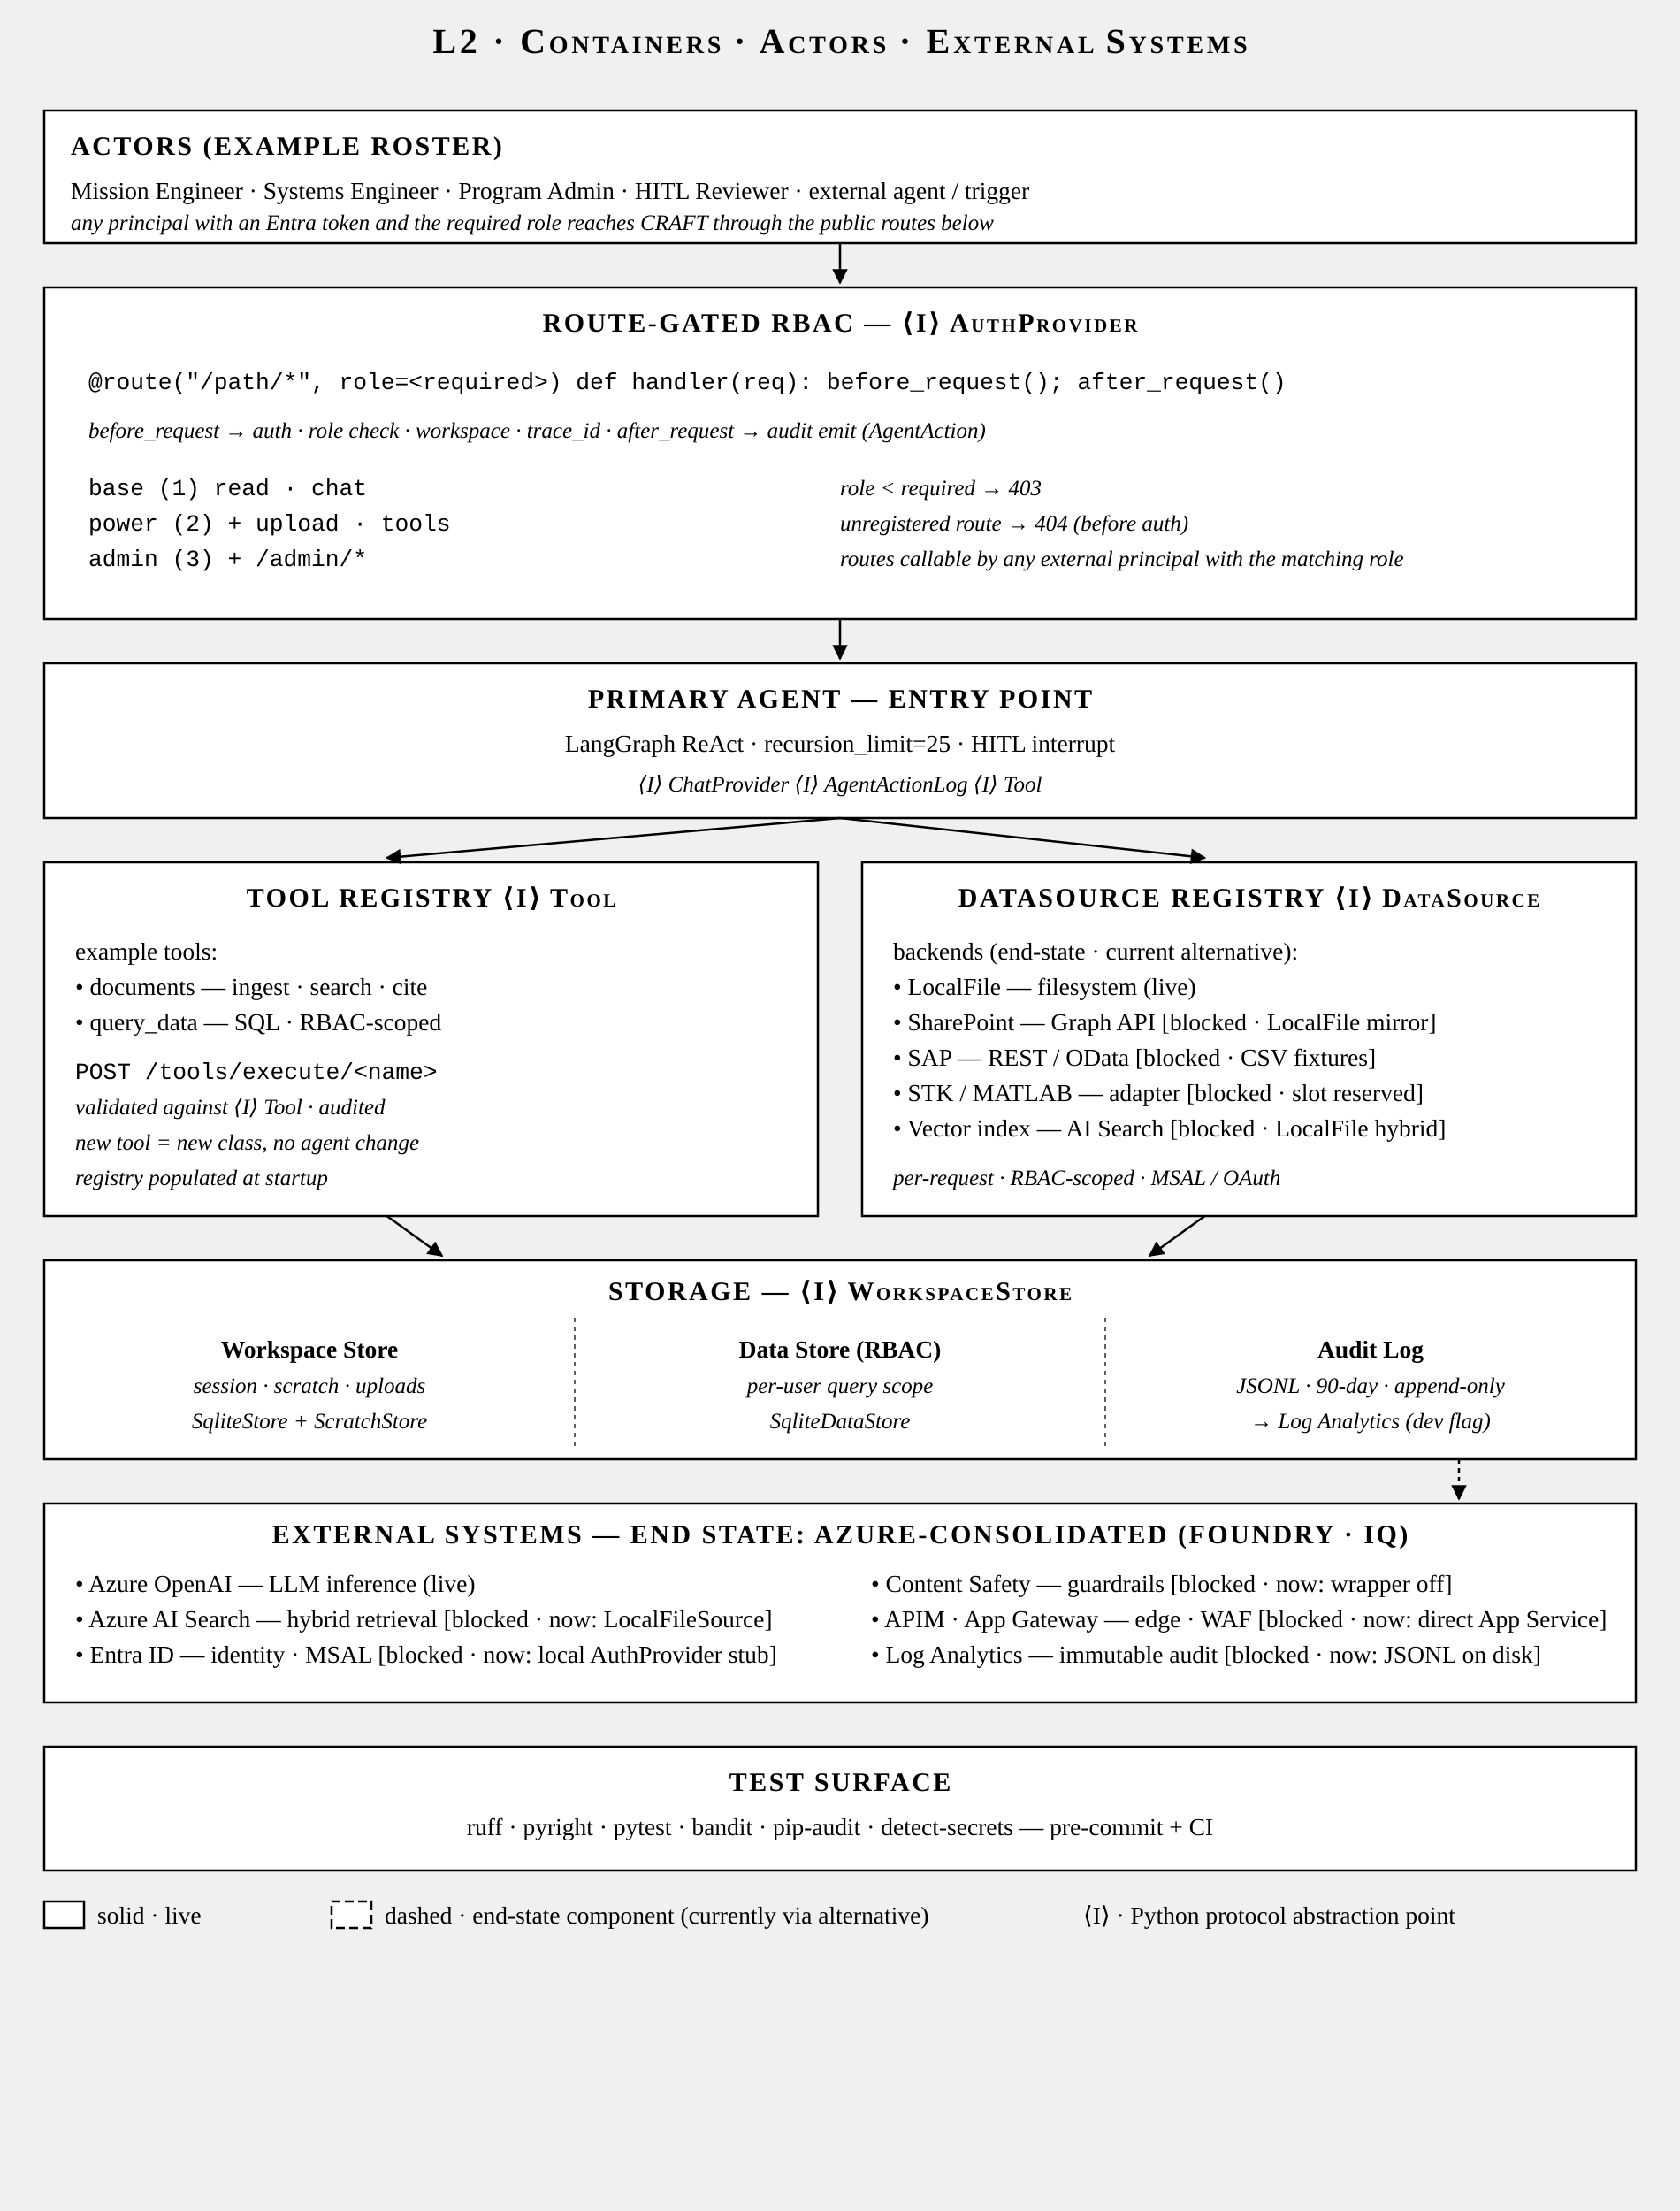
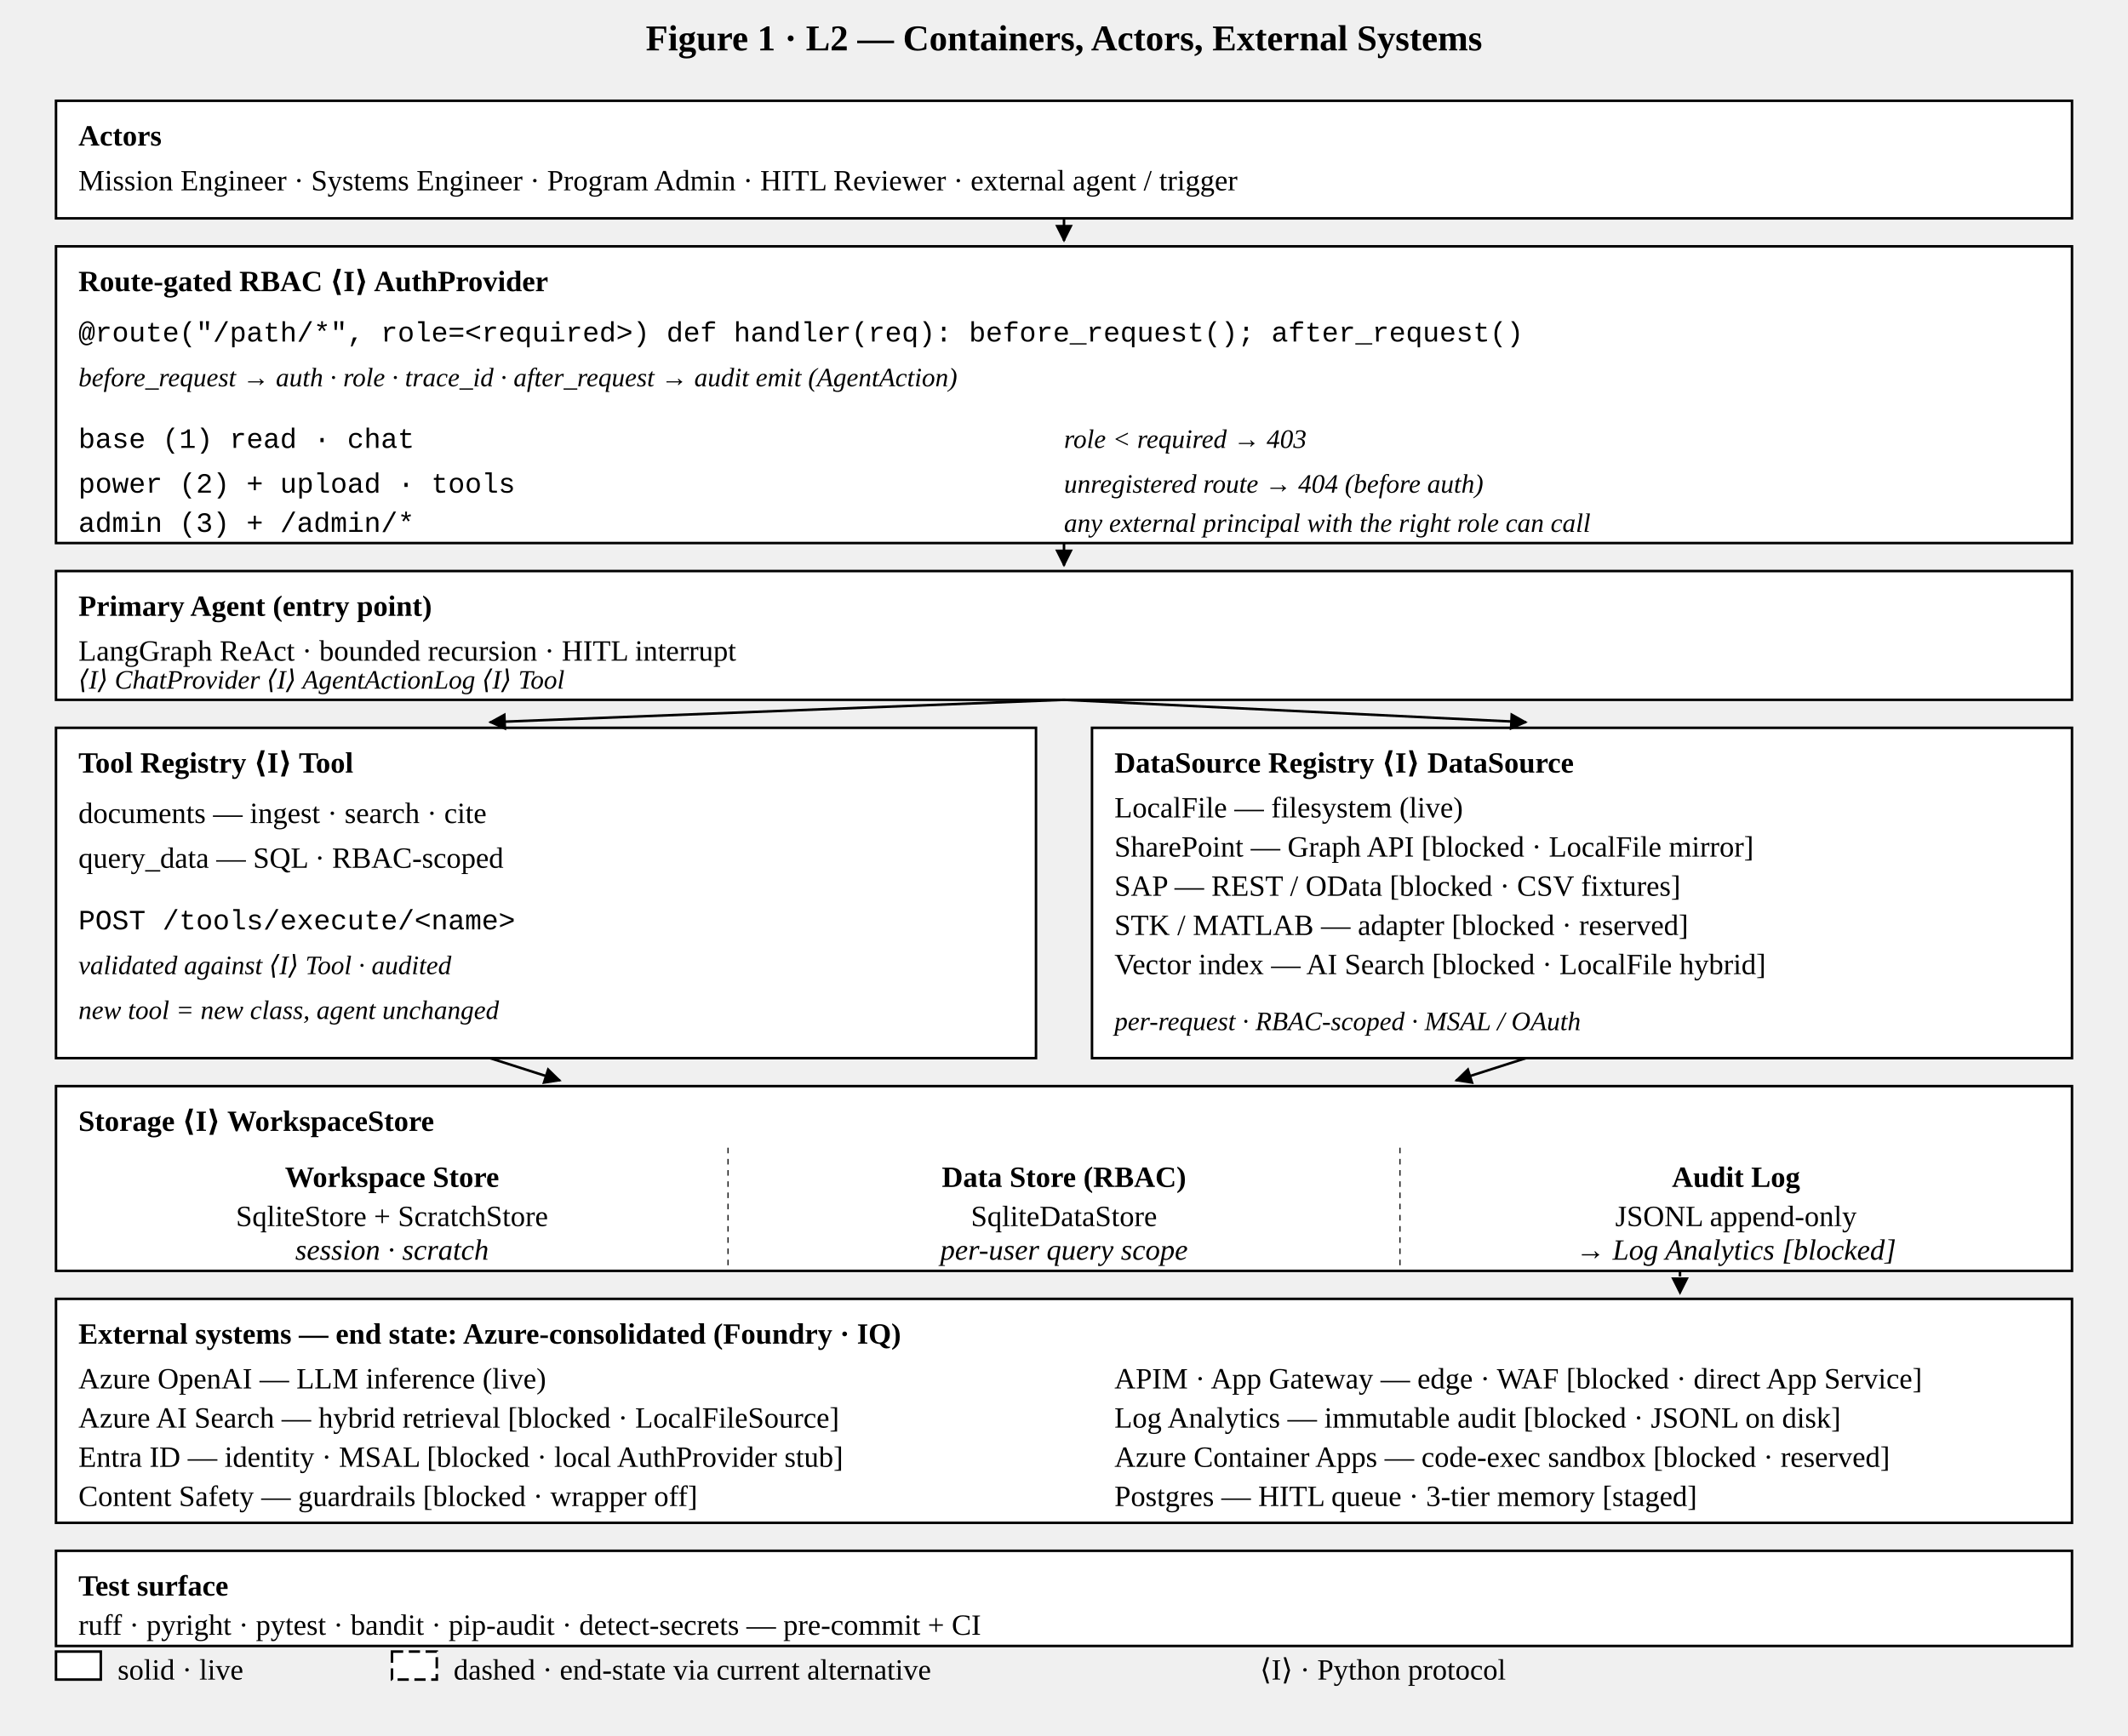
- <svg xmlns="http://www.w3.org/2000/svg" viewBox="0 0 760 1000" font-family="Times New Roman, Times, serif">
+ <svg xmlns="http://www.w3.org/2000/svg" viewBox="0 0 760 620" font-family="Times New Roman, Times, serif">
  <defs>
    <marker id="arrL2" viewBox="0 0 10 10" refX="9" refY="5" markerWidth="7" markerHeight="7" orient="auto-start-reverse">
      <path d="M 0 0 L 10 5 L 0 10 z" fill="#000" />
    </marker>
    <style>
-       .box { fill: #fff; stroke: #000; stroke-width: 1; }
-       .box-dashed { fill: #fff; stroke: #000; stroke-width: 1; stroke-dasharray: 4 2; }
-       .lbl { font-size: 11px; fill: #000; }
-       .lbl-c { font-size: 11px; fill: #000; text-anchor: middle; }
-       .lbl-i { font-size: 10px; fill: #000; font-style: italic; }
-       .lbl-i-c { font-size: 10px; fill: #000; font-style: italic; text-anchor: middle; }
-       .head { font-size: 12px; font-weight: bold; font-variant: small-caps; letter-spacing: 1px; fill: #000; text-anchor: middle; }
-       .head-l { font-size: 12px; font-weight: bold; font-variant: small-caps; letter-spacing: 1px; fill: #000; }
-       .iface { font-size: 10px; font-style: italic; fill: #000; text-anchor: middle; }
-       .edge { stroke: #000; stroke-width: 1; fill: none; }
-       .edge-aud { stroke: #000; stroke-width: 1; fill: none; stroke-dasharray: 2 2; }
-       .title { font-size: 16px; font-weight: bold; font-variant: small-caps; letter-spacing: 1.5px; fill: #000; text-anchor: middle; }
-       .mono { font-family: "Courier New", Courier, monospace; font-size: 10.5px; fill: #000; }
+       .box { fill: #fff; stroke: #000; stroke-width: 0.9; }
+       .box-d { fill: #fff; stroke: #000; stroke-width: 0.9; stroke-dasharray: 4 2; }
+       .lbl { font-size: 10.5px; fill: #000; }
+       .lbl-c { font-size: 10.5px; fill: #000; text-anchor: middle; }
+       .lbl-i { font-size: 9.5px; fill: #000; font-style: italic; }
+       .h  { font-size: 10.5px; font-weight: bold; fill: #000; }
+       .hc { font-size: 10.5px; font-weight: bold; fill: #000; text-anchor: middle; }
+       .mono { font-family: "Courier New", Courier, monospace; font-size: 10px; fill: #000; }
+       .edge { stroke: #000; stroke-width: 0.9; fill: none; }
+       .edge-d { stroke: #000; stroke-width: 0.9; fill: none; stroke-dasharray: 2 2; }
+       .title { font-size: 13px; font-weight: bold; fill: #000; text-anchor: middle; }
    </style>
  </defs>
-   <text x="380" y="24" class="title">L2 · Containers · Actors · External Systems</text>
-   <g transform="translate(20,50)">
-     <rect x="0" y="0" width="720" height="60" class="box" />
-     <text x="12" y="20" class="head-l">ACTORS (EXAMPLE ROSTER)</text>
-     <text x="12" y="40" class="lbl">Mission Engineer   ·   Systems Engineer   ·   Program Admin   ·   HITL Reviewer   ·   external agent / trigger</text>
-     <text x="12" y="54" class="lbl-i">any principal with an Entra token and the required role reaches CRAFT through the public routes below</text>
+   <text x="380" y="18" class="title">Figure 1 · L2 — Containers, Actors, External Systems</text>
+   <g transform="translate(20,36)">
+     <rect x="0" y="0" width="720" height="42" class="box" />
+     <text x="8" y="16" class="h">Actors</text>
+     <text x="8" y="32" class="lbl">Mission Engineer · Systems Engineer · Program Admin · HITL Reviewer · external agent / trigger</text>
  </g>
-   <g transform="translate(20,130)">
-     <rect x="0" y="0" width="720" height="150" class="box" />
-     <text x="360" y="20" class="head">ROUTE-GATED RBAC   —   ⟨I⟩ AuthProvider</text>
-     <text x="20" y="46" class="mono">@route("/path/*", role=&lt;required&gt;)   def handler(req): before_request(); after_request()</text>
-     <text x="20" y="68" class="lbl-i">before_request → auth · role check · workspace · trace_id   ·   after_request → audit emit (AgentAction)</text>
-     <text x="20" y="94" class="mono">base   (1)   read · chat</text>
-     <text x="20" y="110" class="mono">power  (2)   + upload · tools</text>
-     <text x="20" y="126" class="mono">admin  (3)   + /admin/*</text>
-     <text x="360" y="94" class="lbl-i">role &lt; required → 403</text>
-     <text x="360" y="110" class="lbl-i">unregistered route → 404 (before auth)</text>
-     <text x="360" y="126" class="lbl-i">routes callable by any external principal with the matching role</text>
+   <g transform="translate(20,88)">
+     <rect x="0" y="0" width="720" height="106" class="box" />
+     <text x="8" y="16" class="h">Route-gated RBAC   ⟨I⟩ AuthProvider</text>
+     <text x="8" y="34" class="mono">@route("/path/*", role=&lt;required&gt;)  def handler(req): before_request(); after_request()</text>
+     <text x="8" y="50" class="lbl-i">before_request → auth · role · trace_id   ·   after_request → audit emit (AgentAction)</text>
+     <text x="8" y="72" class="mono">base   (1)   read · chat</text>
+     <text x="8" y="88" class="mono">power  (2)   + upload · tools</text>
+     <text x="8" y="102" class="mono">admin  (3)   + /admin/*</text>
+     <text x="360" y="72" class="lbl-i">role &lt; required → 403</text>
+     <text x="360" y="88" class="lbl-i">unregistered route → 404 (before auth)</text>
+     <text x="360" y="102" class="lbl-i">any external principal with the right role can call</text>
  </g>
-   <g transform="translate(20,300)">
-     <rect x="0" y="0" width="720" height="70" class="box" />
-     <text x="360" y="20" class="head">PRIMARY AGENT — ENTRY POINT</text>
-     <text x="360" y="40" class="lbl-c">LangGraph ReAct · recursion_limit=25 · HITL interrupt</text>
-     <text x="360" y="58" class="iface">⟨I⟩ ChatProvider   ⟨I⟩ AgentActionLog   ⟨I⟩ Tool</text>
+   <g transform="translate(20,204)">
+     <rect x="0" y="0" width="720" height="46" class="box" />
+     <text x="8" y="16" class="h">Primary Agent (entry point)</text>
+     <text x="8" y="32" class="lbl">LangGraph ReAct · bounded recursion · HITL interrupt</text>
+     <text x="8" y="42" class="lbl-i">⟨I⟩ ChatProvider   ⟨I⟩ AgentActionLog   ⟨I⟩ Tool</text>
  </g>
-   <g transform="translate(20,390)">
-     <rect x="0" y="0" width="350" height="160" class="box" />
-     <text x="175" y="20" class="head">TOOL REGISTRY   ⟨I⟩ Tool</text>
-     <text x="14" y="44" class="lbl">example tools:</text>
-     <text x="14" y="60" class="lbl">• documents  — ingest · search · cite</text>
-     <text x="14" y="76" class="lbl">• query_data — SQL · RBAC-scoped</text>
-     <text x="14" y="98" class="mono">POST /tools/execute/&lt;name&gt;</text>
-     <text x="14" y="114" class="lbl-i">validated against ⟨I⟩ Tool · audited</text>
-     <text x="14" y="130" class="lbl-i">new tool = new class, no agent change</text>
-     <text x="14" y="146" class="lbl-i">registry populated at startup</text>
-     <rect x="370" y="0" width="350" height="160" class="box" />
-     <text x="545" y="20" class="head">DATASOURCE REGISTRY   ⟨I⟩ DataSource</text>
-     <text x="384" y="44" class="lbl">backends (end-state · current alternative):</text>
-     <text x="384" y="60" class="lbl">• LocalFile    — filesystem (live)</text>
-     <text x="384" y="76" class="lbl">• SharePoint   — Graph API [blocked · LocalFile mirror]</text>
-     <text x="384" y="92" class="lbl">• SAP          — REST / OData [blocked · CSV fixtures]</text>
-     <text x="384" y="108" class="lbl">• STK / MATLAB — adapter [blocked · slot reserved]</text>
-     <text x="384" y="124" class="lbl">• Vector index — AI Search [blocked · LocalFile hybrid]</text>
-     <text x="384" y="146" class="lbl-i">per-request · RBAC-scoped · MSAL / OAuth</text>
+   <g transform="translate(20,260)">
+     <rect x="0" y="0" width="350" height="118" class="box" />
+     <text x="8" y="16" class="h">Tool Registry   ⟨I⟩ Tool</text>
+     <text x="8" y="34" class="lbl">documents — ingest · search · cite</text>
+     <text x="8" y="50" class="lbl">query_data — SQL · RBAC-scoped</text>
+     <text x="8" y="72" class="mono">POST /tools/execute/&lt;name&gt;</text>
+     <text x="8" y="88" class="lbl-i">validated against ⟨I⟩ Tool · audited</text>
+     <text x="8" y="104" class="lbl-i">new tool = new class, agent unchanged</text>
+     <rect x="370" y="0" width="350" height="118" class="box" />
+     <text x="378" y="16" class="h">DataSource Registry   ⟨I⟩ DataSource</text>
+     <text x="378" y="32" class="lbl">LocalFile — filesystem (live)</text>
+     <text x="378" y="46" class="lbl">SharePoint — Graph API [blocked · LocalFile mirror]</text>
+     <text x="378" y="60" class="lbl">SAP — REST / OData [blocked · CSV fixtures]</text>
+     <text x="378" y="74" class="lbl">STK / MATLAB — adapter [blocked · reserved]</text>
+     <text x="378" y="88" class="lbl">Vector index — AI Search [blocked · LocalFile hybrid]</text>
+     <text x="378" y="108" class="lbl-i">per-request · RBAC-scoped · MSAL / OAuth</text>
  </g>
-   <g transform="translate(20,570)">
-     <rect x="0" y="0" width="720" height="90" class="box" />
-     <text x="360" y="18" class="head">STORAGE   —   ⟨I⟩ WorkspaceStore</text>
-     <line x1="240" y1="26" x2="240" y2="86" stroke="#000" stroke-width="0.5" stroke-dasharray="2 2" />
-     <line x1="480" y1="26" x2="480" y2="86" stroke="#000" stroke-width="0.5" stroke-dasharray="2 2" />
-     <text x="120" y="44" class="lbl-c" font-weight="bold">Workspace Store</text>
-     <text x="120" y="60" class="lbl-i-c">session · scratch · uploads</text>
-     <text x="120" y="76" class="iface">SqliteStore + ScratchStore</text>
-     <text x="360" y="44" class="lbl-c" font-weight="bold">Data Store (RBAC)</text>
-     <text x="360" y="60" class="lbl-i-c">per-user query scope</text>
-     <text x="360" y="76" class="iface">SqliteDataStore</text>
-     <text x="600" y="44" class="lbl-c" font-weight="bold">Audit Log</text>
-     <text x="600" y="60" class="lbl-i-c">JSONL · 90-day · append-only</text>
-     <text x="600" y="76" class="iface">→ Log Analytics (dev flag)</text>
+   <g transform="translate(20,388)">
+     <rect x="0" y="0" width="720" height="66" class="box" />
+     <text x="8" y="16" class="h">Storage   ⟨I⟩ WorkspaceStore</text>
+     <line x1="240" y1="22" x2="240" y2="64" stroke="#000" stroke-width="0.4" stroke-dasharray="2 2" />
+     <line x1="480" y1="22" x2="480" y2="64" stroke="#000" stroke-width="0.4" stroke-dasharray="2 2" />
+     <text x="120" y="36" class="hc">Workspace Store</text>
+     <text x="120" y="50" class="lbl-c">SqliteStore + ScratchStore</text>
+     <text x="120" y="62" class="lbl-c" font-style="italic">session · scratch</text>
+     <text x="360" y="36" class="hc">Data Store (RBAC)</text>
+     <text x="360" y="50" class="lbl-c">SqliteDataStore</text>
+     <text x="360" y="62" class="lbl-c" font-style="italic">per-user query scope</text>
+     <text x="600" y="36" class="hc">Audit Log</text>
+     <text x="600" y="50" class="lbl-c">JSONL append-only</text>
+     <text x="600" y="62" class="lbl-c" font-style="italic">→ Log Analytics [blocked]</text>
  </g>
-   <g transform="translate(20,680)">
-     <rect x="0" y="0" width="720" height="90" class="box" />
-     <text x="360" y="18" class="head">EXTERNAL SYSTEMS   —   END STATE: AZURE-CONSOLIDATED (FOUNDRY · IQ)</text>
-     <text x="14" y="40" class="lbl">• Azure OpenAI                — LLM inference (live)</text>
-     <text x="14" y="56" class="lbl">• Azure AI Search             — hybrid retrieval  [blocked · now: LocalFileSource]</text>
-     <text x="14" y="72" class="lbl">• Entra ID                    — identity · MSAL   [blocked · now: local AuthProvider stub]</text>
-     <text x="374" y="40" class="lbl">• Content Safety              — guardrails        [blocked · now: wrapper off]</text>
-     <text x="374" y="56" class="lbl">• APIM · App Gateway          — edge · WAF        [blocked · now: direct App Service]</text>
-     <text x="374" y="72" class="lbl">• Log Analytics               — immutable audit   [blocked · now: JSONL on disk]</text>
+   <g transform="translate(20,464)">
+     <rect x="0" y="0" width="720" height="80" class="box" />
+     <text x="8" y="16" class="h">External systems — end state: Azure-consolidated (Foundry · IQ)</text>
+     <text x="8" y="32" class="lbl">Azure OpenAI — LLM inference (live)</text>
+     <text x="8" y="46" class="lbl">Azure AI Search — hybrid retrieval  [blocked · LocalFileSource]</text>
+     <text x="8" y="60" class="lbl">Entra ID — identity · MSAL  [blocked · local AuthProvider stub]</text>
+     <text x="8" y="74" class="lbl">Content Safety — guardrails  [blocked · wrapper off]</text>
+     <text x="378" y="32" class="lbl">APIM · App Gateway — edge · WAF  [blocked · direct App Service]</text>
+     <text x="378" y="46" class="lbl">Log Analytics — immutable audit  [blocked · JSONL on disk]</text>
+     <text x="378" y="60" class="lbl">Azure Container Apps — code-exec sandbox  [blocked · reserved]</text>
+     <text x="378" y="74" class="lbl">Postgres — HITL queue · 3-tier memory  [staged]</text>
  </g>
-   <g transform="translate(20,790)">
-     <rect x="0" y="0" width="720" height="56" class="box" />
-     <text x="360" y="20" class="head">TEST SURFACE</text>
-     <text x="360" y="40" class="lbl-c">ruff · pyright · pytest · bandit · pip-audit · detect-secrets — pre-commit + CI</text>
+   <g transform="translate(20,554)">
+     <rect x="0" y="0" width="720" height="34" class="box" />
+     <text x="8" y="16" class="h">Test surface</text>
+     <text x="8" y="30" class="lbl">ruff · pyright · pytest · bandit · pip-audit · detect-secrets — pre-commit + CI</text>
  </g>
-   <line x1="380" y1="110" x2="380" y2="128" class="edge" marker-end="url(#arrL2)" />
-   <line x1="380" y1="280" x2="380" y2="298" class="edge" marker-end="url(#arrL2)" />
-   <line x1="380" y1="370" x2="175" y2="388" class="edge" marker-end="url(#arrL2)" />
-   <line x1="380" y1="370" x2="545" y2="388" class="edge" marker-end="url(#arrL2)" />
-   <line x1="175" y1="550" x2="200" y2="568" class="edge" marker-end="url(#arrL2)" />
-   <line x1="545" y1="550" x2="520" y2="568" class="edge" marker-end="url(#arrL2)" />
-   <path d="M 660 660 L 660 678" class="edge-aud" marker-end="url(#arrL2)" />
-   <g transform="translate(20,870)">
-     <rect x="0" y="-10" width="18" height="12" class="box" />
-     <text x="24" y="0" class="lbl">solid · live</text>
-     <rect x="130" y="-10" width="18" height="12" class="box-dashed" />
-     <text x="154" y="0" class="lbl">dashed · end-state component (currently via alternative)</text>
-     <text x="470" y="0" class="lbl">⟨I⟩ · Python protocol abstraction point</text>
+   <line x1="380" y1="78" x2="380" y2="86" class="edge" marker-end="url(#arrL2)" />
+   <line x1="380" y1="194" x2="380" y2="202" class="edge" marker-end="url(#arrL2)" />
+   <line x1="380" y1="250" x2="175" y2="258" class="edge" marker-end="url(#arrL2)" />
+   <line x1="380" y1="250" x2="545" y2="258" class="edge" marker-end="url(#arrL2)" />
+   <line x1="175" y1="378" x2="200" y2="386" class="edge" marker-end="url(#arrL2)" />
+   <line x1="545" y1="378" x2="520" y2="386" class="edge" marker-end="url(#arrL2)" />
+   <line x1="600" y1="454" x2="600" y2="462" class="edge-d" marker-end="url(#arrL2)" />
+   <g transform="translate(20,600)">
+     <rect x="0" y="-10" width="16" height="10" class="box" />
+     <text x="22" y="0" class="lbl">solid · live</text>
+     <rect x="120" y="-10" width="16" height="10" class="box-d" />
+     <text x="142" y="0" class="lbl">dashed · end-state via current alternative</text>
+     <text x="430" y="0" class="lbl">⟨I⟩ · Python protocol</text>
  </g>
</svg>
